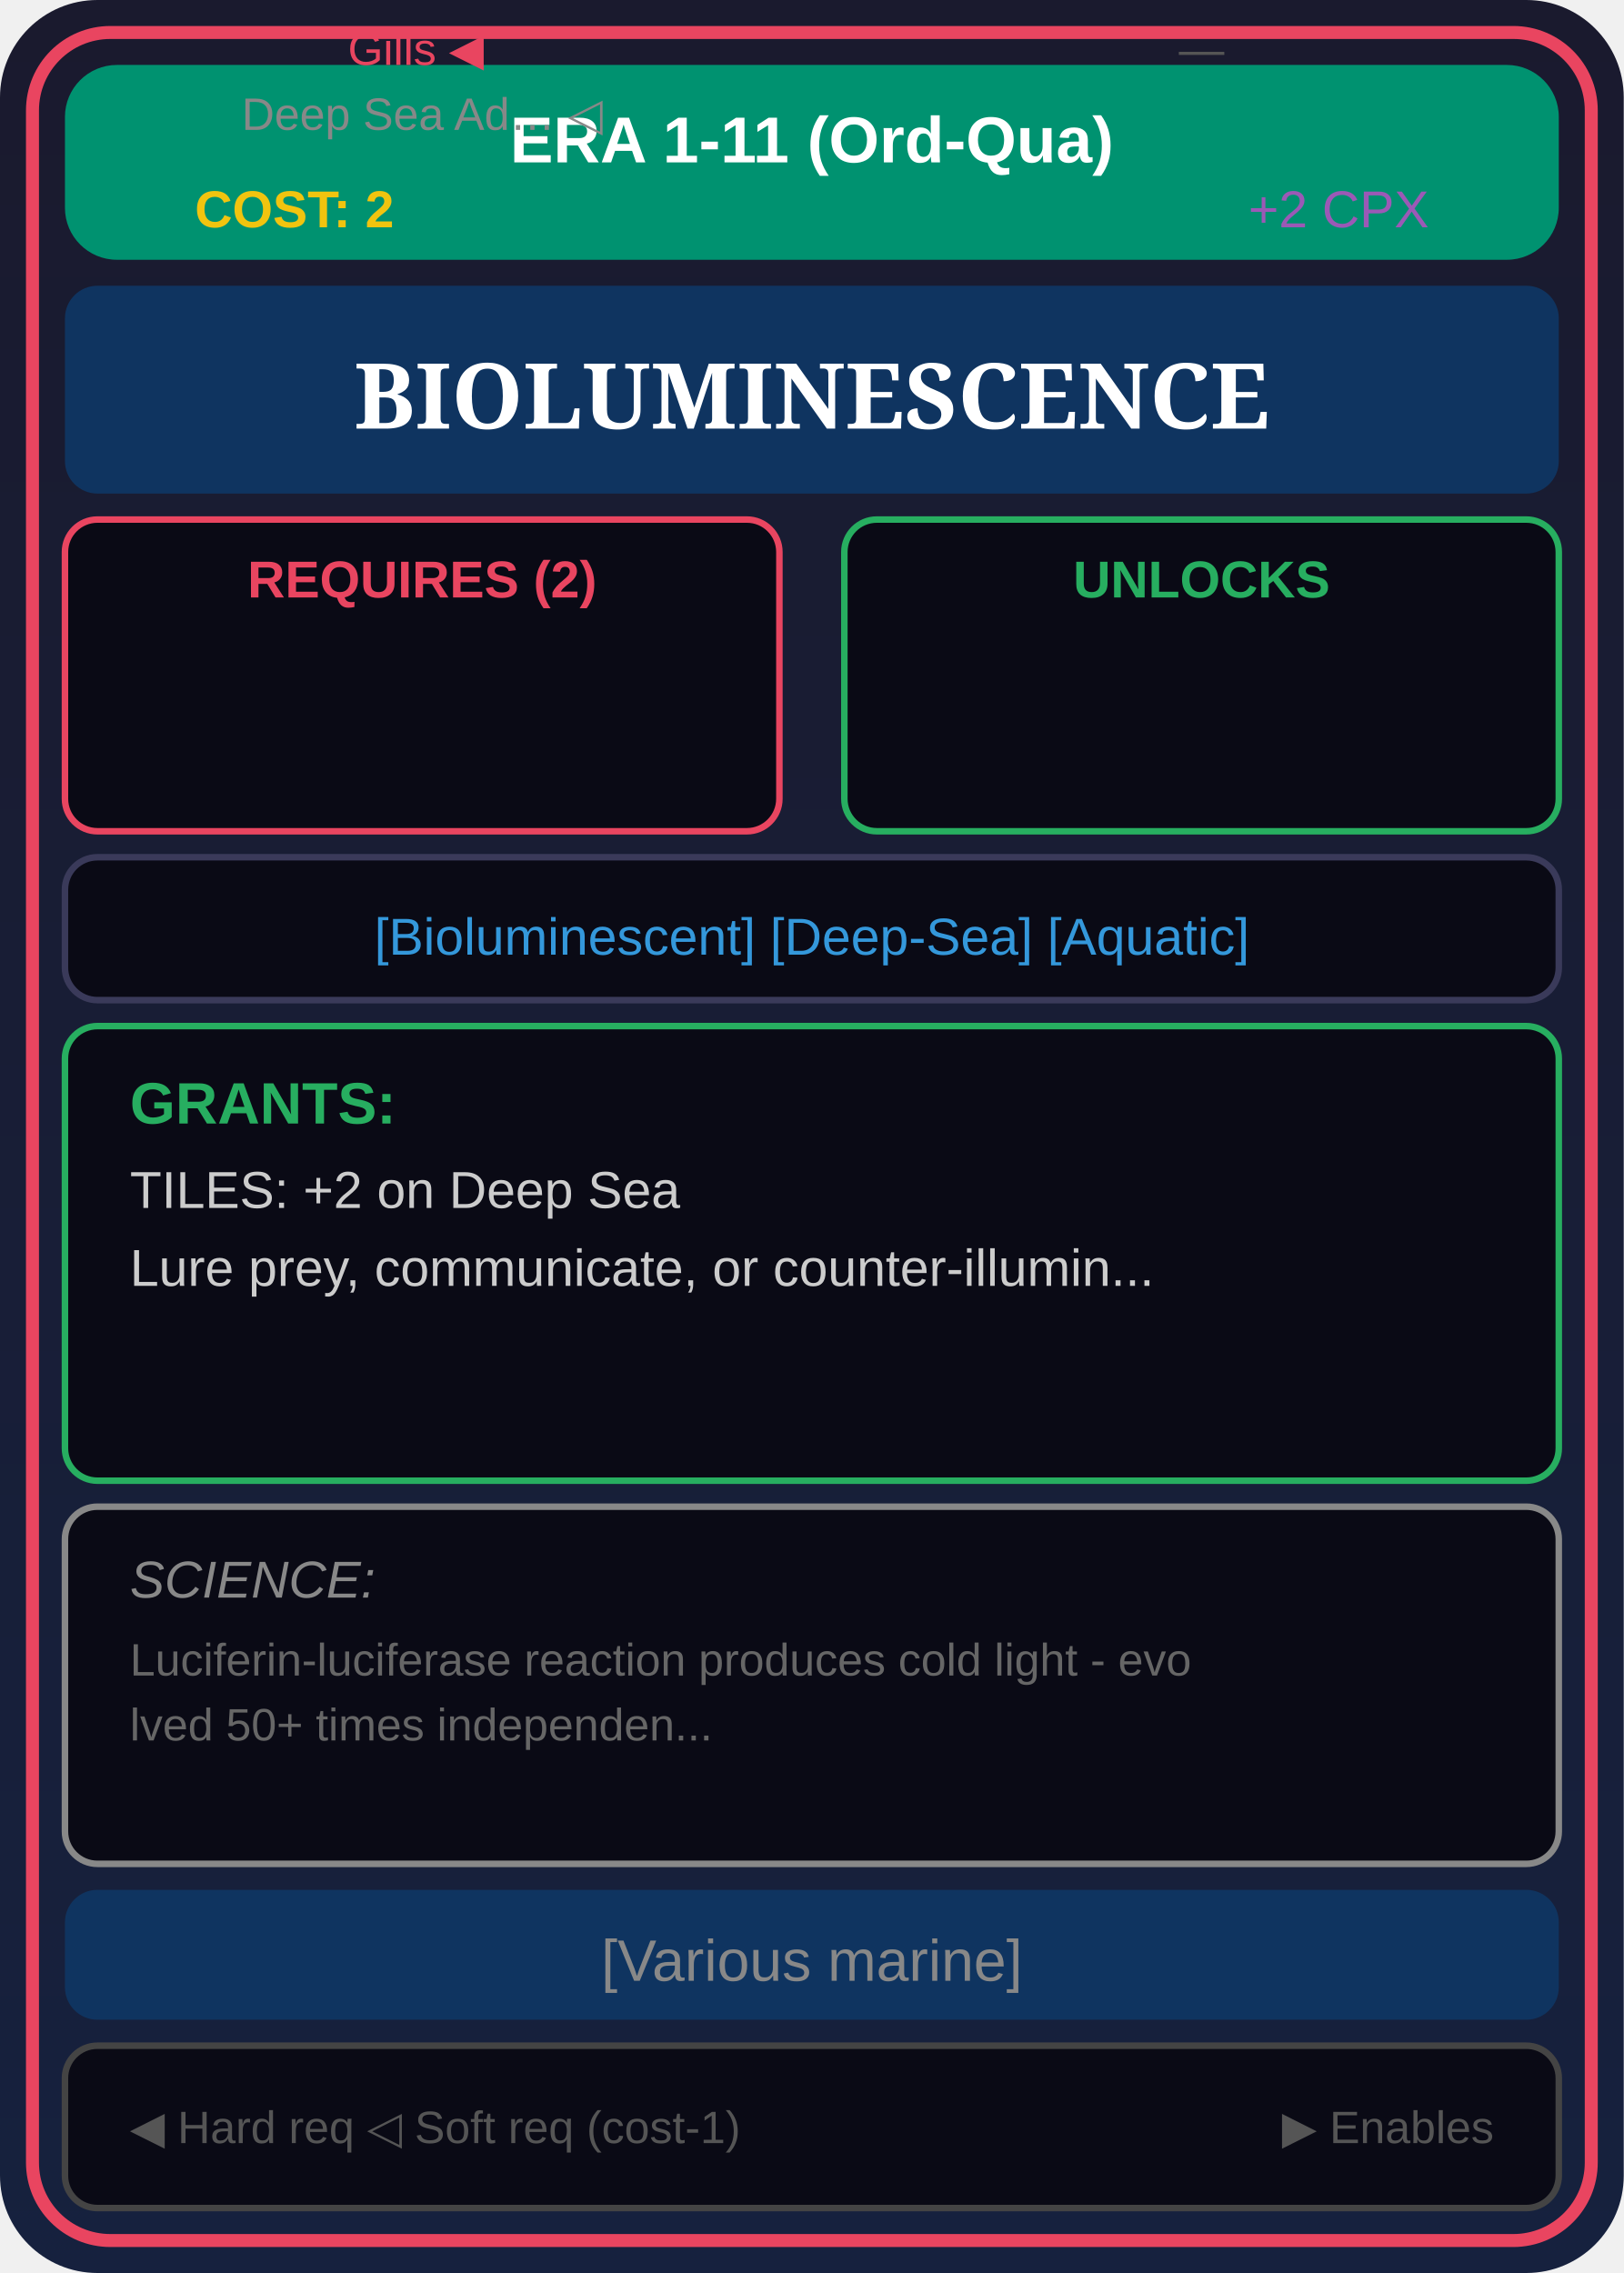
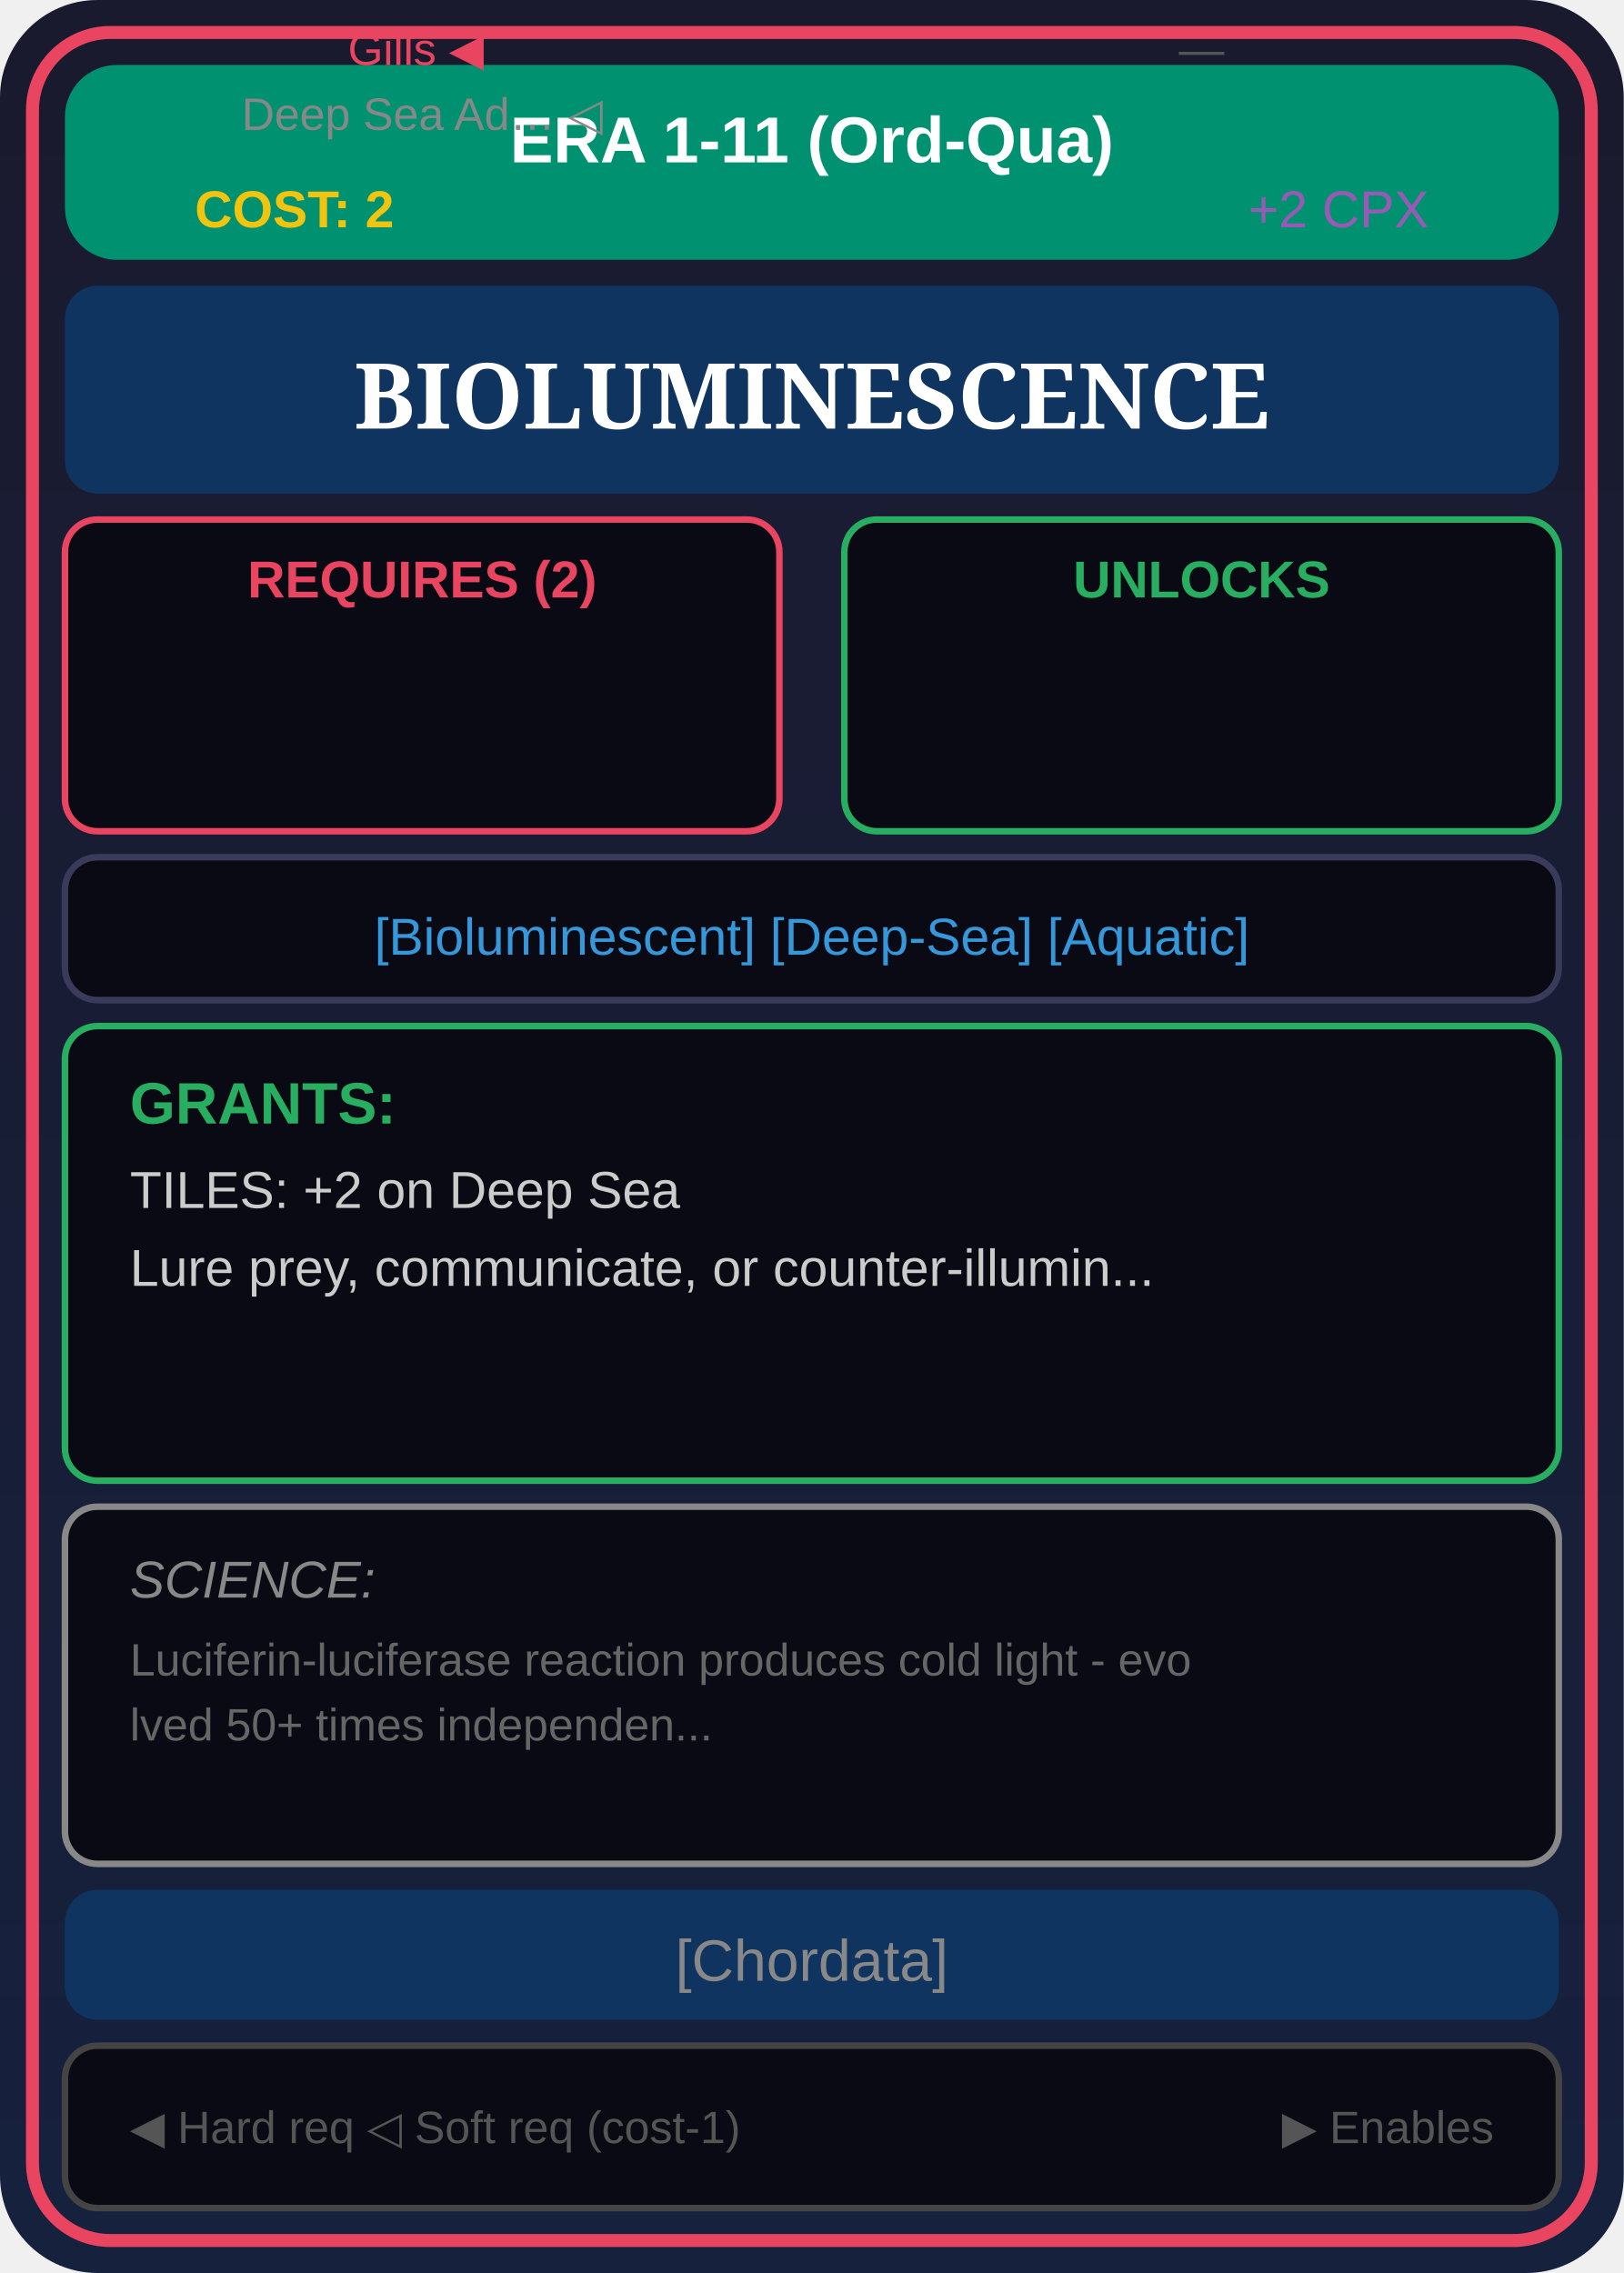
<svg xmlns="http://www.w3.org/2000/svg" viewBox="0 0 250 350" width="250" height="350">
  <defs>
    <linearGradient id="cardBg" x1="0%" y1="0%" x2="0%" y2="100%">
      <stop offset="0%" style="stop-color:#1a1a2e" />
      <stop offset="100%" style="stop-color:#16213e" />
    </linearGradient>
    <linearGradient id="eraGrad" x1="0%" y1="0%" x2="100%" y2="0%">
      <stop offset="0%" style="stop-color:#009270" />
      <stop offset="100%" style="stop-color:#009270" />
    </linearGradient>
  </defs>
  <rect width="250" height="350" fill="url(#cardBg)" rx="15" />
  <rect x="5" y="5" width="240" height="340" fill="none" stroke="#e94560" stroke-width="2" rx="12" />
  <rect x="10" y="10" width="230" height="30" fill="url(#eraGrad)" rx="8" />
  <text x="125" y="25" font-family="Arial" font-size="10" fill="#ffffff" text-anchor="middle" font-weight="bold">ERA 1-11 (Ord-Qua)</text>
  <text x="30" y="35" font-family="Arial" font-size="8" fill="#f1c40f" font-weight="bold">COST: 2</text>
  <text x="220" y="35" font-family="Arial" font-size="8" fill="#9b59b6" text-anchor="end">+2 CPX</text>
  <rect x="10" y="44" width="230" height="32" fill="#0f3460" rx="5" />
  <text x="125" y="66" font-family="Georgia" font-size="14" fill="#fff" text-anchor="middle" font-weight="bold">BIOLUMINESCENCE</text>
  <rect x="10" y="80" width="110" height="48" fill="#0a0a15" stroke="#e94560" rx="5" />
  <text x="65" y="92" font-family="Arial" font-size="8" fill="#e94560" text-anchor="middle" font-weight="bold">REQUIRES (2)</text>
  <text font-family="Arial" font-size="7" text-anchor="middle">
    <tspan x="65" dy="10" fill="#e94560">Gills ◀</tspan>
    <tspan x="65" dy="10" fill="#888">Deep Sea Ad… ◁</tspan>
  </text>
  <rect x="130" y="80" width="110" height="48" fill="#0a0a15" stroke="#27ae60" rx="5" />
  <text x="185" y="92" font-family="Arial" font-size="8" fill="#27ae60" text-anchor="middle" font-weight="bold">UNLOCKS</text>
  <text font-family="Arial" font-size="7" text-anchor="middle">
    <tspan x="185" dy="10" fill="#555">—</tspan>
  </text>
  <rect x="10" y="132" width="230" height="22" fill="#0a0a15" stroke="#3a3a5a" rx="5" />
  <text x="125" y="147" font-family="Arial" font-size="8" fill="#3498db" text-anchor="middle">[Bioluminescent] [Deep-Sea] [Aquatic]</text>
  <rect x="10" y="158" width="230" height="70" fill="#0a0a15" stroke="#27ae60" rx="5" />
  <text x="20" y="173" font-family="Arial" font-size="9" fill="#27ae60" font-weight="bold">GRANTS:</text>
  <text x="20" y="186" font-family="Arial" font-size="8" fill="#ccc">TILES: +2 on Deep Sea</text>
  <text x="20" y="198" font-family="Arial" font-size="8" fill="#ccc">Lure prey, communicate, or counter-illumin...</text>
  <text x="20" y="210" font-family="Arial" font-size="8" fill="#ccc" />
  <rect x="10" y="232" width="230" height="55" fill="#0a0a15" stroke="#888" rx="5" />
  <text x="20" y="246" font-family="Arial" font-size="8" fill="#888" font-style="italic">SCIENCE:</text>
  <text x="20" y="258" font-family="Arial" font-size="7" fill="#666">Luciferin-luciferase reaction produces cold light - evo</text>
  <text x="20" y="268" font-family="Arial" font-size="7" fill="#666">lved 50+ times independen...</text>
  <rect x="10" y="291" width="230" height="20" fill="#0f3460" rx="5" />
-   <text x="125" y="305" font-family="Arial" font-size="9" fill="#888" text-anchor="middle">[Various marine]</text>
+   <text x="125" y="305" font-family="Arial" font-size="9" fill="#888" text-anchor="middle">[Chordata]</text>
  <rect x="10" y="315" width="230" height="25" fill="#0a0a15" stroke="#444" rx="5" />
  <text x="20" y="330" font-family="Arial" font-size="7" fill="#555">◀ Hard req  ◁ Soft req (cost-1)</text>
  <text x="230" y="330" font-family="Arial" font-size="7" fill="#555" text-anchor="end">▶ Enables</text>
</svg>
